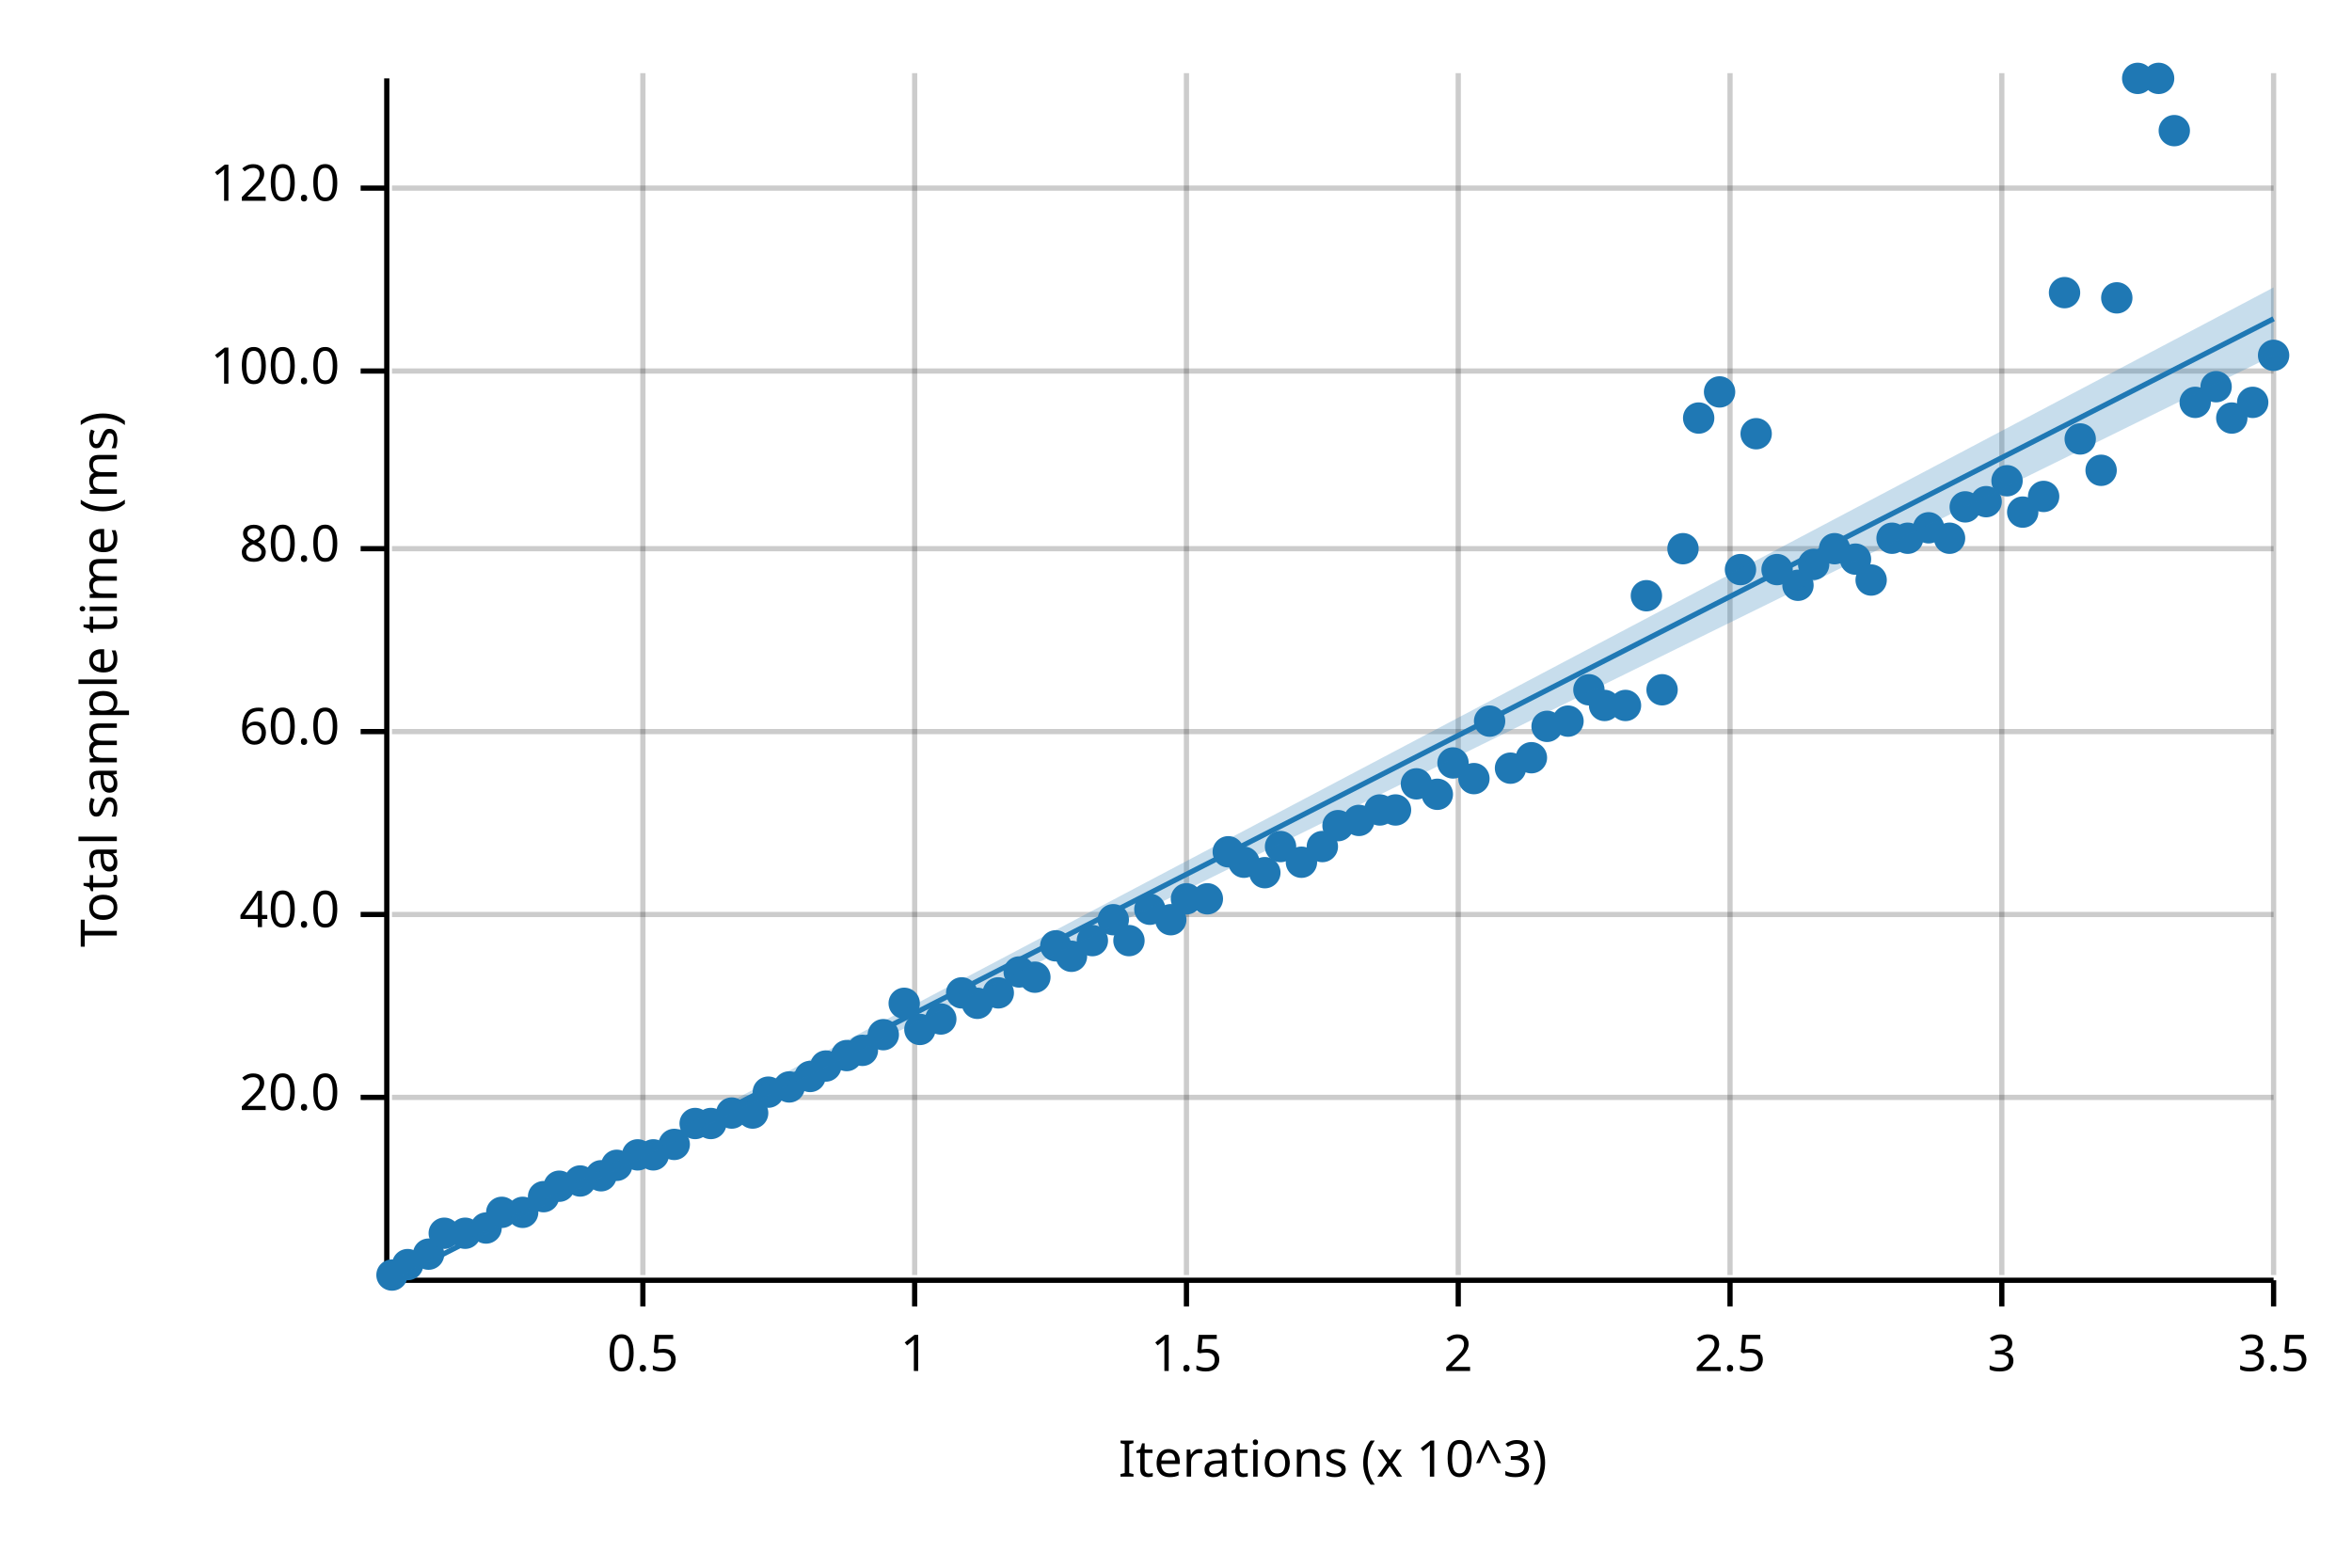
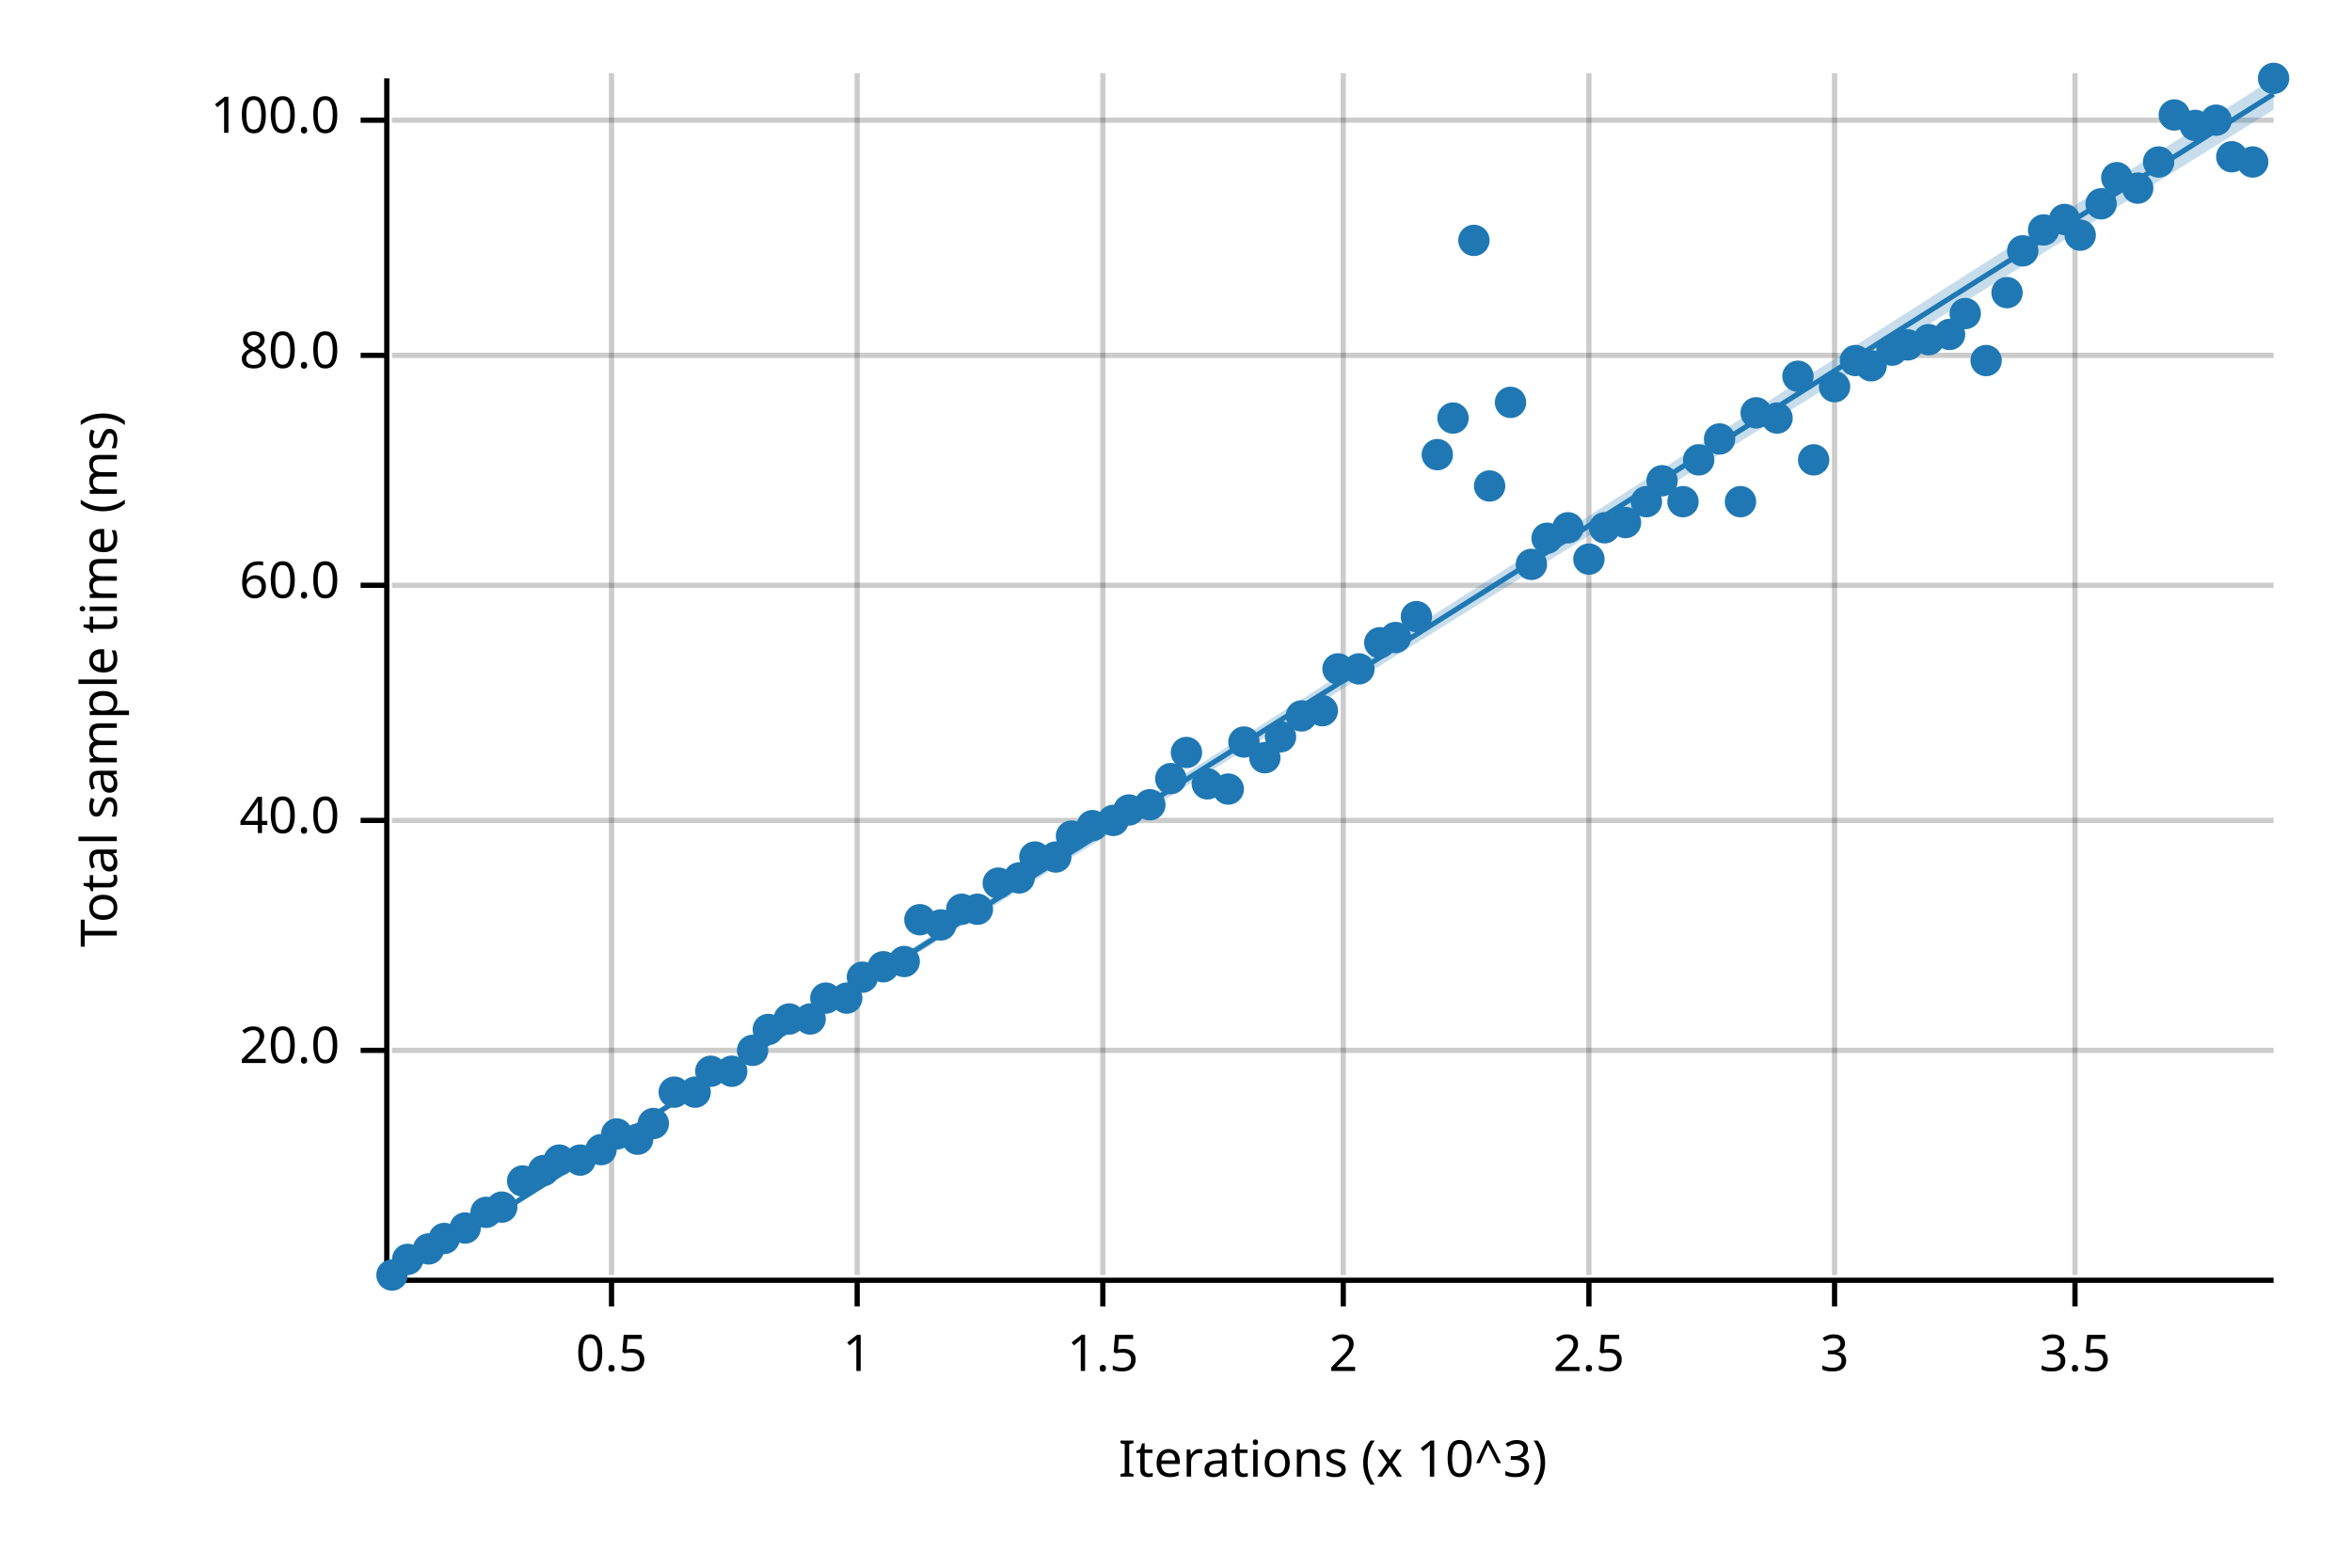
<svg xmlns="http://www.w3.org/2000/svg" width="450" height="300">
  <text x="15" y="130" dy="0.76em" text-anchor="middle" font-family="sans-serif" font-size="9.677" opacity="1" fill="#000000" transform="rotate(270, 15, 130)">
Total sample time (ms)
</text>
  <text x="255" y="285" dy="-0.5ex" text-anchor="middle" font-family="sans-serif" font-size="9.677" opacity="1" fill="#000000">
Iterations (x 10^3)
</text>
-   <line opacity="0.2" stroke="#000000" stroke-width="1" x1="123" y1="244" x2="123" y2="14" />
-   <line opacity="0.2" stroke="#000000" stroke-width="1" x1="175" y1="244" x2="175" y2="14" />
-   <line opacity="0.2" stroke="#000000" stroke-width="1" x1="227" y1="244" x2="227" y2="14" />
-   <line opacity="0.2" stroke="#000000" stroke-width="1" x1="279" y1="244" x2="279" y2="14" />
-   <line opacity="0.2" stroke="#000000" stroke-width="1" x1="331" y1="244" x2="331" y2="14" />
-   <line opacity="0.2" stroke="#000000" stroke-width="1" x1="383" y1="244" x2="383" y2="14" />
-   <line opacity="0.2" stroke="#000000" stroke-width="1" x1="435" y1="244" x2="435" y2="14" />
-   <line opacity="0.2" stroke="#000000" stroke-width="1" x1="75" y1="210" x2="435" y2="210" />
-   <line opacity="0.2" stroke="#000000" stroke-width="1" x1="75" y1="175" x2="435" y2="175" />
-   <line opacity="0.2" stroke="#000000" stroke-width="1" x1="75" y1="140" x2="435" y2="140" />
-   <line opacity="0.2" stroke="#000000" stroke-width="1" x1="75" y1="105" x2="435" y2="105" />
-   <line opacity="0.2" stroke="#000000" stroke-width="1" x1="75" y1="71" x2="435" y2="71" />
-   <line opacity="0.2" stroke="#000000" stroke-width="1" x1="75" y1="36" x2="435" y2="36" />
+   <line opacity="0.2" stroke="#000000" stroke-width="1" x1="117" y1="244" x2="117" y2="14" />
+   <line opacity="0.2" stroke="#000000" stroke-width="1" x1="164" y1="244" x2="164" y2="14" />
+   <line opacity="0.2" stroke="#000000" stroke-width="1" x1="211" y1="244" x2="211" y2="14" />
+   <line opacity="0.2" stroke="#000000" stroke-width="1" x1="257" y1="244" x2="257" y2="14" />
+   <line opacity="0.2" stroke="#000000" stroke-width="1" x1="304" y1="244" x2="304" y2="14" />
+   <line opacity="0.2" stroke="#000000" stroke-width="1" x1="351" y1="244" x2="351" y2="14" />
+   <line opacity="0.2" stroke="#000000" stroke-width="1" x1="397" y1="244" x2="397" y2="14" />
+   <line opacity="0.2" stroke="#000000" stroke-width="1" x1="75" y1="201" x2="435" y2="201" />
+   <line opacity="0.2" stroke="#000000" stroke-width="1" x1="75" y1="157" x2="435" y2="157" />
+   <line opacity="0.2" stroke="#000000" stroke-width="1" x1="75" y1="112" x2="435" y2="112" />
+   <line opacity="0.2" stroke="#000000" stroke-width="1" x1="75" y1="68" x2="435" y2="68" />
+   <line opacity="0.2" stroke="#000000" stroke-width="1" x1="75" y1="23" x2="435" y2="23" />
  <polyline fill="none" opacity="1" stroke="#000000" stroke-width="1" points="74,15 74,245 " />
-   <text x="65" y="210" dy="0.5ex" text-anchor="end" font-family="sans-serif" font-size="9.677" opacity="1" fill="#000000">
+   <text x="65" y="201" dy="0.5ex" text-anchor="end" font-family="sans-serif" font-size="9.677" opacity="1" fill="#000000">
20.0
</text>
-   <polyline fill="none" opacity="1" stroke="#000000" stroke-width="1" points="69,210 74,210 " />
-   <text x="65" y="175" dy="0.5ex" text-anchor="end" font-family="sans-serif" font-size="9.677" opacity="1" fill="#000000">
+   <polyline fill="none" opacity="1" stroke="#000000" stroke-width="1" points="69,201 74,201 " />
+   <text x="65" y="157" dy="0.5ex" text-anchor="end" font-family="sans-serif" font-size="9.677" opacity="1" fill="#000000">
40.0
</text>
-   <polyline fill="none" opacity="1" stroke="#000000" stroke-width="1" points="69,175 74,175 " />
-   <text x="65" y="140" dy="0.5ex" text-anchor="end" font-family="sans-serif" font-size="9.677" opacity="1" fill="#000000">
+   <polyline fill="none" opacity="1" stroke="#000000" stroke-width="1" points="69,157 74,157 " />
+   <text x="65" y="112" dy="0.5ex" text-anchor="end" font-family="sans-serif" font-size="9.677" opacity="1" fill="#000000">
60.0
</text>
-   <polyline fill="none" opacity="1" stroke="#000000" stroke-width="1" points="69,140 74,140 " />
-   <text x="65" y="105" dy="0.5ex" text-anchor="end" font-family="sans-serif" font-size="9.677" opacity="1" fill="#000000">
+   <polyline fill="none" opacity="1" stroke="#000000" stroke-width="1" points="69,112 74,112 " />
+   <text x="65" y="68" dy="0.5ex" text-anchor="end" font-family="sans-serif" font-size="9.677" opacity="1" fill="#000000">
80.0
</text>
-   <polyline fill="none" opacity="1" stroke="#000000" stroke-width="1" points="69,105 74,105 " />
-   <text x="65" y="71" dy="0.5ex" text-anchor="end" font-family="sans-serif" font-size="9.677" opacity="1" fill="#000000">
+   <polyline fill="none" opacity="1" stroke="#000000" stroke-width="1" points="69,68 74,68 " />
+   <text x="65" y="23" dy="0.5ex" text-anchor="end" font-family="sans-serif" font-size="9.677" opacity="1" fill="#000000">
100.0
</text>
-   <polyline fill="none" opacity="1" stroke="#000000" stroke-width="1" points="69,71 74,71 " />
-   <text x="65" y="36" dy="0.5ex" text-anchor="end" font-family="sans-serif" font-size="9.677" opacity="1" fill="#000000">
- 120.0
- </text>
-   <polyline fill="none" opacity="1" stroke="#000000" stroke-width="1" points="69,36 74,36 " />
+   <polyline fill="none" opacity="1" stroke="#000000" stroke-width="1" points="69,23 74,23 " />
  <polyline fill="none" opacity="1" stroke="#000000" stroke-width="1" points="75,245 435,245 " />
-   <text x="123" y="255" dy="0.76em" text-anchor="middle" font-family="sans-serif" font-size="9.677" opacity="1" fill="#000000">
+   <text x="117" y="255" dy="0.76em" text-anchor="middle" font-family="sans-serif" font-size="9.677" opacity="1" fill="#000000">
0.5
</text>
-   <polyline fill="none" opacity="1" stroke="#000000" stroke-width="1" points="123,245 123,250 " />
-   <text x="175" y="255" dy="0.76em" text-anchor="middle" font-family="sans-serif" font-size="9.677" opacity="1" fill="#000000">
+   <polyline fill="none" opacity="1" stroke="#000000" stroke-width="1" points="117,245 117,250 " />
+   <text x="164" y="255" dy="0.76em" text-anchor="middle" font-family="sans-serif" font-size="9.677" opacity="1" fill="#000000">
1
</text>
-   <polyline fill="none" opacity="1" stroke="#000000" stroke-width="1" points="175,245 175,250 " />
-   <text x="227" y="255" dy="0.76em" text-anchor="middle" font-family="sans-serif" font-size="9.677" opacity="1" fill="#000000">
+   <polyline fill="none" opacity="1" stroke="#000000" stroke-width="1" points="164,245 164,250 " />
+   <text x="211" y="255" dy="0.76em" text-anchor="middle" font-family="sans-serif" font-size="9.677" opacity="1" fill="#000000">
1.5
</text>
-   <polyline fill="none" opacity="1" stroke="#000000" stroke-width="1" points="227,245 227,250 " />
-   <text x="279" y="255" dy="0.76em" text-anchor="middle" font-family="sans-serif" font-size="9.677" opacity="1" fill="#000000">
+   <polyline fill="none" opacity="1" stroke="#000000" stroke-width="1" points="211,245 211,250 " />
+   <text x="257" y="255" dy="0.76em" text-anchor="middle" font-family="sans-serif" font-size="9.677" opacity="1" fill="#000000">
2
</text>
-   <polyline fill="none" opacity="1" stroke="#000000" stroke-width="1" points="279,245 279,250 " />
-   <text x="331" y="255" dy="0.76em" text-anchor="middle" font-family="sans-serif" font-size="9.677" opacity="1" fill="#000000">
+   <polyline fill="none" opacity="1" stroke="#000000" stroke-width="1" points="257,245 257,250 " />
+   <text x="304" y="255" dy="0.76em" text-anchor="middle" font-family="sans-serif" font-size="9.677" opacity="1" fill="#000000">
2.5
</text>
-   <polyline fill="none" opacity="1" stroke="#000000" stroke-width="1" points="331,245 331,250 " />
-   <text x="383" y="255" dy="0.76em" text-anchor="middle" font-family="sans-serif" font-size="9.677" opacity="1" fill="#000000">
+   <polyline fill="none" opacity="1" stroke="#000000" stroke-width="1" points="304,245 304,250 " />
+   <text x="351" y="255" dy="0.76em" text-anchor="middle" font-family="sans-serif" font-size="9.677" opacity="1" fill="#000000">
3
</text>
-   <polyline fill="none" opacity="1" stroke="#000000" stroke-width="1" points="383,245 383,250 " />
-   <text x="435" y="255" dy="0.76em" text-anchor="middle" font-family="sans-serif" font-size="9.677" opacity="1" fill="#000000">
+   <polyline fill="none" opacity="1" stroke="#000000" stroke-width="1" points="351,245 351,250 " />
+   <text x="397" y="255" dy="0.76em" text-anchor="middle" font-family="sans-serif" font-size="9.677" opacity="1" fill="#000000">
3.5
</text>
-   <polyline fill="none" opacity="1" stroke="#000000" stroke-width="1" points="435,245 435,250 " />
+   <polyline fill="none" opacity="1" stroke="#000000" stroke-width="1" points="397,245 397,250 " />
  <circle cx="75" cy="244" r="3" opacity="1" fill="#1F78B4" stroke="none" />
-   <circle cx="78" cy="242" r="3" opacity="1" fill="#1F78B4" stroke="none" />
-   <circle cx="82" cy="240" r="3" opacity="1" fill="#1F78B4" stroke="none" />
-   <circle cx="85" cy="236" r="3" opacity="1" fill="#1F78B4" stroke="none" />
-   <circle cx="89" cy="236" r="3" opacity="1" fill="#1F78B4" stroke="none" />
-   <circle cx="93" cy="235" r="3" opacity="1" fill="#1F78B4" stroke="none" />
-   <circle cx="96" cy="232" r="3" opacity="1" fill="#1F78B4" stroke="none" />
-   <circle cx="100" cy="232" r="3" opacity="1" fill="#1F78B4" stroke="none" />
-   <circle cx="104" cy="229" r="3" opacity="1" fill="#1F78B4" stroke="none" />
-   <circle cx="107" cy="227" r="3" opacity="1" fill="#1F78B4" stroke="none" />
-   <circle cx="111" cy="226" r="3" opacity="1" fill="#1F78B4" stroke="none" />
-   <circle cx="115" cy="225" r="3" opacity="1" fill="#1F78B4" stroke="none" />
-   <circle cx="118" cy="223" r="3" opacity="1" fill="#1F78B4" stroke="none" />
-   <circle cx="122" cy="221" r="3" opacity="1" fill="#1F78B4" stroke="none" />
-   <circle cx="125" cy="221" r="3" opacity="1" fill="#1F78B4" stroke="none" />
-   <circle cx="129" cy="219" r="3" opacity="1" fill="#1F78B4" stroke="none" />
-   <circle cx="133" cy="215" r="3" opacity="1" fill="#1F78B4" stroke="none" />
-   <circle cx="136" cy="215" r="3" opacity="1" fill="#1F78B4" stroke="none" />
-   <circle cx="140" cy="213" r="3" opacity="1" fill="#1F78B4" stroke="none" />
-   <circle cx="144" cy="213" r="3" opacity="1" fill="#1F78B4" stroke="none" />
-   <circle cx="147" cy="209" r="3" opacity="1" fill="#1F78B4" stroke="none" />
-   <circle cx="151" cy="208" r="3" opacity="1" fill="#1F78B4" stroke="none" />
-   <circle cx="155" cy="206" r="3" opacity="1" fill="#1F78B4" stroke="none" />
-   <circle cx="158" cy="204" r="3" opacity="1" fill="#1F78B4" stroke="none" />
-   <circle cx="162" cy="202" r="3" opacity="1" fill="#1F78B4" stroke="none" />
-   <circle cx="165" cy="201" r="3" opacity="1" fill="#1F78B4" stroke="none" />
-   <circle cx="169" cy="198" r="3" opacity="1" fill="#1F78B4" stroke="none" />
-   <circle cx="173" cy="192" r="3" opacity="1" fill="#1F78B4" stroke="none" />
-   <circle cx="176" cy="197" r="3" opacity="1" fill="#1F78B4" stroke="none" />
-   <circle cx="180" cy="195" r="3" opacity="1" fill="#1F78B4" stroke="none" />
-   <circle cx="184" cy="190" r="3" opacity="1" fill="#1F78B4" stroke="none" />
-   <circle cx="187" cy="192" r="3" opacity="1" fill="#1F78B4" stroke="none" />
-   <circle cx="191" cy="190" r="3" opacity="1" fill="#1F78B4" stroke="none" />
-   <circle cx="195" cy="186" r="3" opacity="1" fill="#1F78B4" stroke="none" />
-   <circle cx="198" cy="187" r="3" opacity="1" fill="#1F78B4" stroke="none" />
-   <circle cx="202" cy="181" r="3" opacity="1" fill="#1F78B4" stroke="none" />
-   <circle cx="205" cy="183" r="3" opacity="1" fill="#1F78B4" stroke="none" />
-   <circle cx="209" cy="180" r="3" opacity="1" fill="#1F78B4" stroke="none" />
-   <circle cx="213" cy="176" r="3" opacity="1" fill="#1F78B4" stroke="none" />
-   <circle cx="216" cy="180" r="3" opacity="1" fill="#1F78B4" stroke="none" />
-   <circle cx="220" cy="174" r="3" opacity="1" fill="#1F78B4" stroke="none" />
-   <circle cx="224" cy="176" r="3" opacity="1" fill="#1F78B4" stroke="none" />
-   <circle cx="227" cy="172" r="3" opacity="1" fill="#1F78B4" stroke="none" />
-   <circle cx="231" cy="172" r="3" opacity="1" fill="#1F78B4" stroke="none" />
-   <circle cx="235" cy="163" r="3" opacity="1" fill="#1F78B4" stroke="none" />
-   <circle cx="238" cy="165" r="3" opacity="1" fill="#1F78B4" stroke="none" />
-   <circle cx="242" cy="167" r="3" opacity="1" fill="#1F78B4" stroke="none" />
-   <circle cx="245" cy="162" r="3" opacity="1" fill="#1F78B4" stroke="none" />
-   <circle cx="249" cy="165" r="3" opacity="1" fill="#1F78B4" stroke="none" />
-   <circle cx="253" cy="162" r="3" opacity="1" fill="#1F78B4" stroke="none" />
-   <circle cx="256" cy="158" r="3" opacity="1" fill="#1F78B4" stroke="none" />
-   <circle cx="260" cy="157" r="3" opacity="1" fill="#1F78B4" stroke="none" />
-   <circle cx="264" cy="155" r="3" opacity="1" fill="#1F78B4" stroke="none" />
-   <circle cx="267" cy="155" r="3" opacity="1" fill="#1F78B4" stroke="none" />
-   <circle cx="271" cy="150" r="3" opacity="1" fill="#1F78B4" stroke="none" />
-   <circle cx="275" cy="152" r="3" opacity="1" fill="#1F78B4" stroke="none" />
-   <circle cx="278" cy="146" r="3" opacity="1" fill="#1F78B4" stroke="none" />
-   <circle cx="282" cy="149" r="3" opacity="1" fill="#1F78B4" stroke="none" />
-   <circle cx="285" cy="138" r="3" opacity="1" fill="#1F78B4" stroke="none" />
-   <circle cx="289" cy="147" r="3" opacity="1" fill="#1F78B4" stroke="none" />
-   <circle cx="293" cy="145" r="3" opacity="1" fill="#1F78B4" stroke="none" />
-   <circle cx="296" cy="139" r="3" opacity="1" fill="#1F78B4" stroke="none" />
-   <circle cx="300" cy="138" r="3" opacity="1" fill="#1F78B4" stroke="none" />
-   <circle cx="304" cy="132" r="3" opacity="1" fill="#1F78B4" stroke="none" />
-   <circle cx="307" cy="135" r="3" opacity="1" fill="#1F78B4" stroke="none" />
-   <circle cx="311" cy="135" r="3" opacity="1" fill="#1F78B4" stroke="none" />
-   <circle cx="315" cy="114" r="3" opacity="1" fill="#1F78B4" stroke="none" />
-   <circle cx="318" cy="132" r="3" opacity="1" fill="#1F78B4" stroke="none" />
-   <circle cx="322" cy="105" r="3" opacity="1" fill="#1F78B4" stroke="none" />
-   <circle cx="325" cy="80" r="3" opacity="1" fill="#1F78B4" stroke="none" />
-   <circle cx="329" cy="75" r="3" opacity="1" fill="#1F78B4" stroke="none" />
-   <circle cx="333" cy="109" r="3" opacity="1" fill="#1F78B4" stroke="none" />
-   <circle cx="336" cy="83" r="3" opacity="1" fill="#1F78B4" stroke="none" />
-   <circle cx="340" cy="109" r="3" opacity="1" fill="#1F78B4" stroke="none" />
-   <circle cx="344" cy="112" r="3" opacity="1" fill="#1F78B4" stroke="none" />
-   <circle cx="347" cy="108" r="3" opacity="1" fill="#1F78B4" stroke="none" />
-   <circle cx="351" cy="105" r="3" opacity="1" fill="#1F78B4" stroke="none" />
-   <circle cx="355" cy="107" r="3" opacity="1" fill="#1F78B4" stroke="none" />
-   <circle cx="358" cy="111" r="3" opacity="1" fill="#1F78B4" stroke="none" />
-   <circle cx="362" cy="103" r="3" opacity="1" fill="#1F78B4" stroke="none" />
-   <circle cx="365" cy="103" r="3" opacity="1" fill="#1F78B4" stroke="none" />
-   <circle cx="369" cy="101" r="3" opacity="1" fill="#1F78B4" stroke="none" />
-   <circle cx="373" cy="103" r="3" opacity="1" fill="#1F78B4" stroke="none" />
-   <circle cx="376" cy="97" r="3" opacity="1" fill="#1F78B4" stroke="none" />
-   <circle cx="380" cy="96" r="3" opacity="1" fill="#1F78B4" stroke="none" />
-   <circle cx="384" cy="92" r="3" opacity="1" fill="#1F78B4" stroke="none" />
-   <circle cx="387" cy="98" r="3" opacity="1" fill="#1F78B4" stroke="none" />
-   <circle cx="391" cy="95" r="3" opacity="1" fill="#1F78B4" stroke="none" />
-   <circle cx="395" cy="56" r="3" opacity="1" fill="#1F78B4" stroke="none" />
-   <circle cx="398" cy="84" r="3" opacity="1" fill="#1F78B4" stroke="none" />
-   <circle cx="402" cy="90" r="3" opacity="1" fill="#1F78B4" stroke="none" />
-   <circle cx="405" cy="57" r="3" opacity="1" fill="#1F78B4" stroke="none" />
-   <circle cx="409" cy="15" r="3" opacity="1" fill="#1F78B4" stroke="none" />
-   <circle cx="413" cy="15" r="3" opacity="1" fill="#1F78B4" stroke="none" />
-   <circle cx="416" cy="25" r="3" opacity="1" fill="#1F78B4" stroke="none" />
-   <circle cx="420" cy="77" r="3" opacity="1" fill="#1F78B4" stroke="none" />
-   <circle cx="424" cy="74" r="3" opacity="1" fill="#1F78B4" stroke="none" />
-   <circle cx="427" cy="80" r="3" opacity="1" fill="#1F78B4" stroke="none" />
-   <circle cx="431" cy="77" r="3" opacity="1" fill="#1F78B4" stroke="none" />
-   <circle cx="435" cy="68" r="3" opacity="1" fill="#1F78B4" stroke="none" />
-   <polyline fill="none" opacity="1" stroke="#1F78B4" stroke-width="1" points="75,245 435,61 " />
-   <polygon opacity="0.25" fill="#1F78B4" points="75,245 435,68 435,55 " />
+   <circle cx="78" cy="241" r="3" opacity="1" fill="#1F78B4" stroke="none" />
+   <circle cx="82" cy="239" r="3" opacity="1" fill="#1F78B4" stroke="none" />
+   <circle cx="85" cy="237" r="3" opacity="1" fill="#1F78B4" stroke="none" />
+   <circle cx="89" cy="235" r="3" opacity="1" fill="#1F78B4" stroke="none" />
+   <circle cx="93" cy="232" r="3" opacity="1" fill="#1F78B4" stroke="none" />
+   <circle cx="96" cy="231" r="3" opacity="1" fill="#1F78B4" stroke="none" />
+   <circle cx="100" cy="226" r="3" opacity="1" fill="#1F78B4" stroke="none" />
+   <circle cx="104" cy="224" r="3" opacity="1" fill="#1F78B4" stroke="none" />
+   <circle cx="107" cy="222" r="3" opacity="1" fill="#1F78B4" stroke="none" />
+   <circle cx="111" cy="222" r="3" opacity="1" fill="#1F78B4" stroke="none" />
+   <circle cx="115" cy="220" r="3" opacity="1" fill="#1F78B4" stroke="none" />
+   <circle cx="118" cy="217" r="3" opacity="1" fill="#1F78B4" stroke="none" />
+   <circle cx="122" cy="218" r="3" opacity="1" fill="#1F78B4" stroke="none" />
+   <circle cx="125" cy="215" r="3" opacity="1" fill="#1F78B4" stroke="none" />
+   <circle cx="129" cy="209" r="3" opacity="1" fill="#1F78B4" stroke="none" />
+   <circle cx="133" cy="209" r="3" opacity="1" fill="#1F78B4" stroke="none" />
+   <circle cx="136" cy="205" r="3" opacity="1" fill="#1F78B4" stroke="none" />
+   <circle cx="140" cy="205" r="3" opacity="1" fill="#1F78B4" stroke="none" />
+   <circle cx="144" cy="201" r="3" opacity="1" fill="#1F78B4" stroke="none" />
+   <circle cx="147" cy="197" r="3" opacity="1" fill="#1F78B4" stroke="none" />
+   <circle cx="151" cy="195" r="3" opacity="1" fill="#1F78B4" stroke="none" />
+   <circle cx="155" cy="195" r="3" opacity="1" fill="#1F78B4" stroke="none" />
+   <circle cx="158" cy="191" r="3" opacity="1" fill="#1F78B4" stroke="none" />
+   <circle cx="162" cy="191" r="3" opacity="1" fill="#1F78B4" stroke="none" />
+   <circle cx="165" cy="187" r="3" opacity="1" fill="#1F78B4" stroke="none" />
+   <circle cx="169" cy="185" r="3" opacity="1" fill="#1F78B4" stroke="none" />
+   <circle cx="173" cy="184" r="3" opacity="1" fill="#1F78B4" stroke="none" />
+   <circle cx="176" cy="176" r="3" opacity="1" fill="#1F78B4" stroke="none" />
+   <circle cx="180" cy="177" r="3" opacity="1" fill="#1F78B4" stroke="none" />
+   <circle cx="184" cy="174" r="3" opacity="1" fill="#1F78B4" stroke="none" />
+   <circle cx="187" cy="174" r="3" opacity="1" fill="#1F78B4" stroke="none" />
+   <circle cx="191" cy="169" r="3" opacity="1" fill="#1F78B4" stroke="none" />
+   <circle cx="195" cy="168" r="3" opacity="1" fill="#1F78B4" stroke="none" />
+   <circle cx="198" cy="164" r="3" opacity="1" fill="#1F78B4" stroke="none" />
+   <circle cx="202" cy="164" r="3" opacity="1" fill="#1F78B4" stroke="none" />
+   <circle cx="205" cy="160" r="3" opacity="1" fill="#1F78B4" stroke="none" />
+   <circle cx="209" cy="158" r="3" opacity="1" fill="#1F78B4" stroke="none" />
+   <circle cx="213" cy="157" r="3" opacity="1" fill="#1F78B4" stroke="none" />
+   <circle cx="216" cy="155" r="3" opacity="1" fill="#1F78B4" stroke="none" />
+   <circle cx="220" cy="154" r="3" opacity="1" fill="#1F78B4" stroke="none" />
+   <circle cx="224" cy="149" r="3" opacity="1" fill="#1F78B4" stroke="none" />
+   <circle cx="227" cy="144" r="3" opacity="1" fill="#1F78B4" stroke="none" />
+   <circle cx="231" cy="150" r="3" opacity="1" fill="#1F78B4" stroke="none" />
+   <circle cx="235" cy="151" r="3" opacity="1" fill="#1F78B4" stroke="none" />
+   <circle cx="238" cy="142" r="3" opacity="1" fill="#1F78B4" stroke="none" />
+   <circle cx="242" cy="145" r="3" opacity="1" fill="#1F78B4" stroke="none" />
+   <circle cx="245" cy="141" r="3" opacity="1" fill="#1F78B4" stroke="none" />
+   <circle cx="249" cy="137" r="3" opacity="1" fill="#1F78B4" stroke="none" />
+   <circle cx="253" cy="136" r="3" opacity="1" fill="#1F78B4" stroke="none" />
+   <circle cx="256" cy="128" r="3" opacity="1" fill="#1F78B4" stroke="none" />
+   <circle cx="260" cy="128" r="3" opacity="1" fill="#1F78B4" stroke="none" />
+   <circle cx="264" cy="123" r="3" opacity="1" fill="#1F78B4" stroke="none" />
+   <circle cx="267" cy="122" r="3" opacity="1" fill="#1F78B4" stroke="none" />
+   <circle cx="271" cy="118" r="3" opacity="1" fill="#1F78B4" stroke="none" />
+   <circle cx="275" cy="87" r="3" opacity="1" fill="#1F78B4" stroke="none" />
+   <circle cx="278" cy="80" r="3" opacity="1" fill="#1F78B4" stroke="none" />
+   <circle cx="282" cy="46" r="3" opacity="1" fill="#1F78B4" stroke="none" />
+   <circle cx="285" cy="93" r="3" opacity="1" fill="#1F78B4" stroke="none" />
+   <circle cx="289" cy="77" r="3" opacity="1" fill="#1F78B4" stroke="none" />
+   <circle cx="293" cy="108" r="3" opacity="1" fill="#1F78B4" stroke="none" />
+   <circle cx="296" cy="103" r="3" opacity="1" fill="#1F78B4" stroke="none" />
+   <circle cx="300" cy="101" r="3" opacity="1" fill="#1F78B4" stroke="none" />
+   <circle cx="304" cy="107" r="3" opacity="1" fill="#1F78B4" stroke="none" />
+   <circle cx="307" cy="101" r="3" opacity="1" fill="#1F78B4" stroke="none" />
+   <circle cx="311" cy="100" r="3" opacity="1" fill="#1F78B4" stroke="none" />
+   <circle cx="315" cy="96" r="3" opacity="1" fill="#1F78B4" stroke="none" />
+   <circle cx="318" cy="92" r="3" opacity="1" fill="#1F78B4" stroke="none" />
+   <circle cx="322" cy="96" r="3" opacity="1" fill="#1F78B4" stroke="none" />
+   <circle cx="325" cy="88" r="3" opacity="1" fill="#1F78B4" stroke="none" />
+   <circle cx="329" cy="84" r="3" opacity="1" fill="#1F78B4" stroke="none" />
+   <circle cx="333" cy="96" r="3" opacity="1" fill="#1F78B4" stroke="none" />
+   <circle cx="336" cy="79" r="3" opacity="1" fill="#1F78B4" stroke="none" />
+   <circle cx="340" cy="80" r="3" opacity="1" fill="#1F78B4" stroke="none" />
+   <circle cx="344" cy="72" r="3" opacity="1" fill="#1F78B4" stroke="none" />
+   <circle cx="347" cy="88" r="3" opacity="1" fill="#1F78B4" stroke="none" />
+   <circle cx="351" cy="74" r="3" opacity="1" fill="#1F78B4" stroke="none" />
+   <circle cx="355" cy="69" r="3" opacity="1" fill="#1F78B4" stroke="none" />
+   <circle cx="358" cy="70" r="3" opacity="1" fill="#1F78B4" stroke="none" />
+   <circle cx="362" cy="67" r="3" opacity="1" fill="#1F78B4" stroke="none" />
+   <circle cx="365" cy="66" r="3" opacity="1" fill="#1F78B4" stroke="none" />
+   <circle cx="369" cy="65" r="3" opacity="1" fill="#1F78B4" stroke="none" />
+   <circle cx="373" cy="64" r="3" opacity="1" fill="#1F78B4" stroke="none" />
+   <circle cx="376" cy="60" r="3" opacity="1" fill="#1F78B4" stroke="none" />
+   <circle cx="380" cy="69" r="3" opacity="1" fill="#1F78B4" stroke="none" />
+   <circle cx="384" cy="56" r="3" opacity="1" fill="#1F78B4" stroke="none" />
+   <circle cx="387" cy="48" r="3" opacity="1" fill="#1F78B4" stroke="none" />
+   <circle cx="391" cy="44" r="3" opacity="1" fill="#1F78B4" stroke="none" />
+   <circle cx="395" cy="42" r="3" opacity="1" fill="#1F78B4" stroke="none" />
+   <circle cx="398" cy="45" r="3" opacity="1" fill="#1F78B4" stroke="none" />
+   <circle cx="402" cy="39" r="3" opacity="1" fill="#1F78B4" stroke="none" />
+   <circle cx="405" cy="34" r="3" opacity="1" fill="#1F78B4" stroke="none" />
+   <circle cx="409" cy="36" r="3" opacity="1" fill="#1F78B4" stroke="none" />
+   <circle cx="413" cy="31" r="3" opacity="1" fill="#1F78B4" stroke="none" />
+   <circle cx="416" cy="22" r="3" opacity="1" fill="#1F78B4" stroke="none" />
+   <circle cx="420" cy="24" r="3" opacity="1" fill="#1F78B4" stroke="none" />
+   <circle cx="424" cy="23" r="3" opacity="1" fill="#1F78B4" stroke="none" />
+   <circle cx="427" cy="30" r="3" opacity="1" fill="#1F78B4" stroke="none" />
+   <circle cx="431" cy="31" r="3" opacity="1" fill="#1F78B4" stroke="none" />
+   <circle cx="435" cy="15" r="3" opacity="1" fill="#1F78B4" stroke="none" />
+   <polyline fill="none" opacity="1" stroke="#1F78B4" stroke-width="1" points="75,245 435,18 " />
+   <polygon opacity="0.25" fill="#1F78B4" points="75,245 435,21 435,15 " />
</svg>
